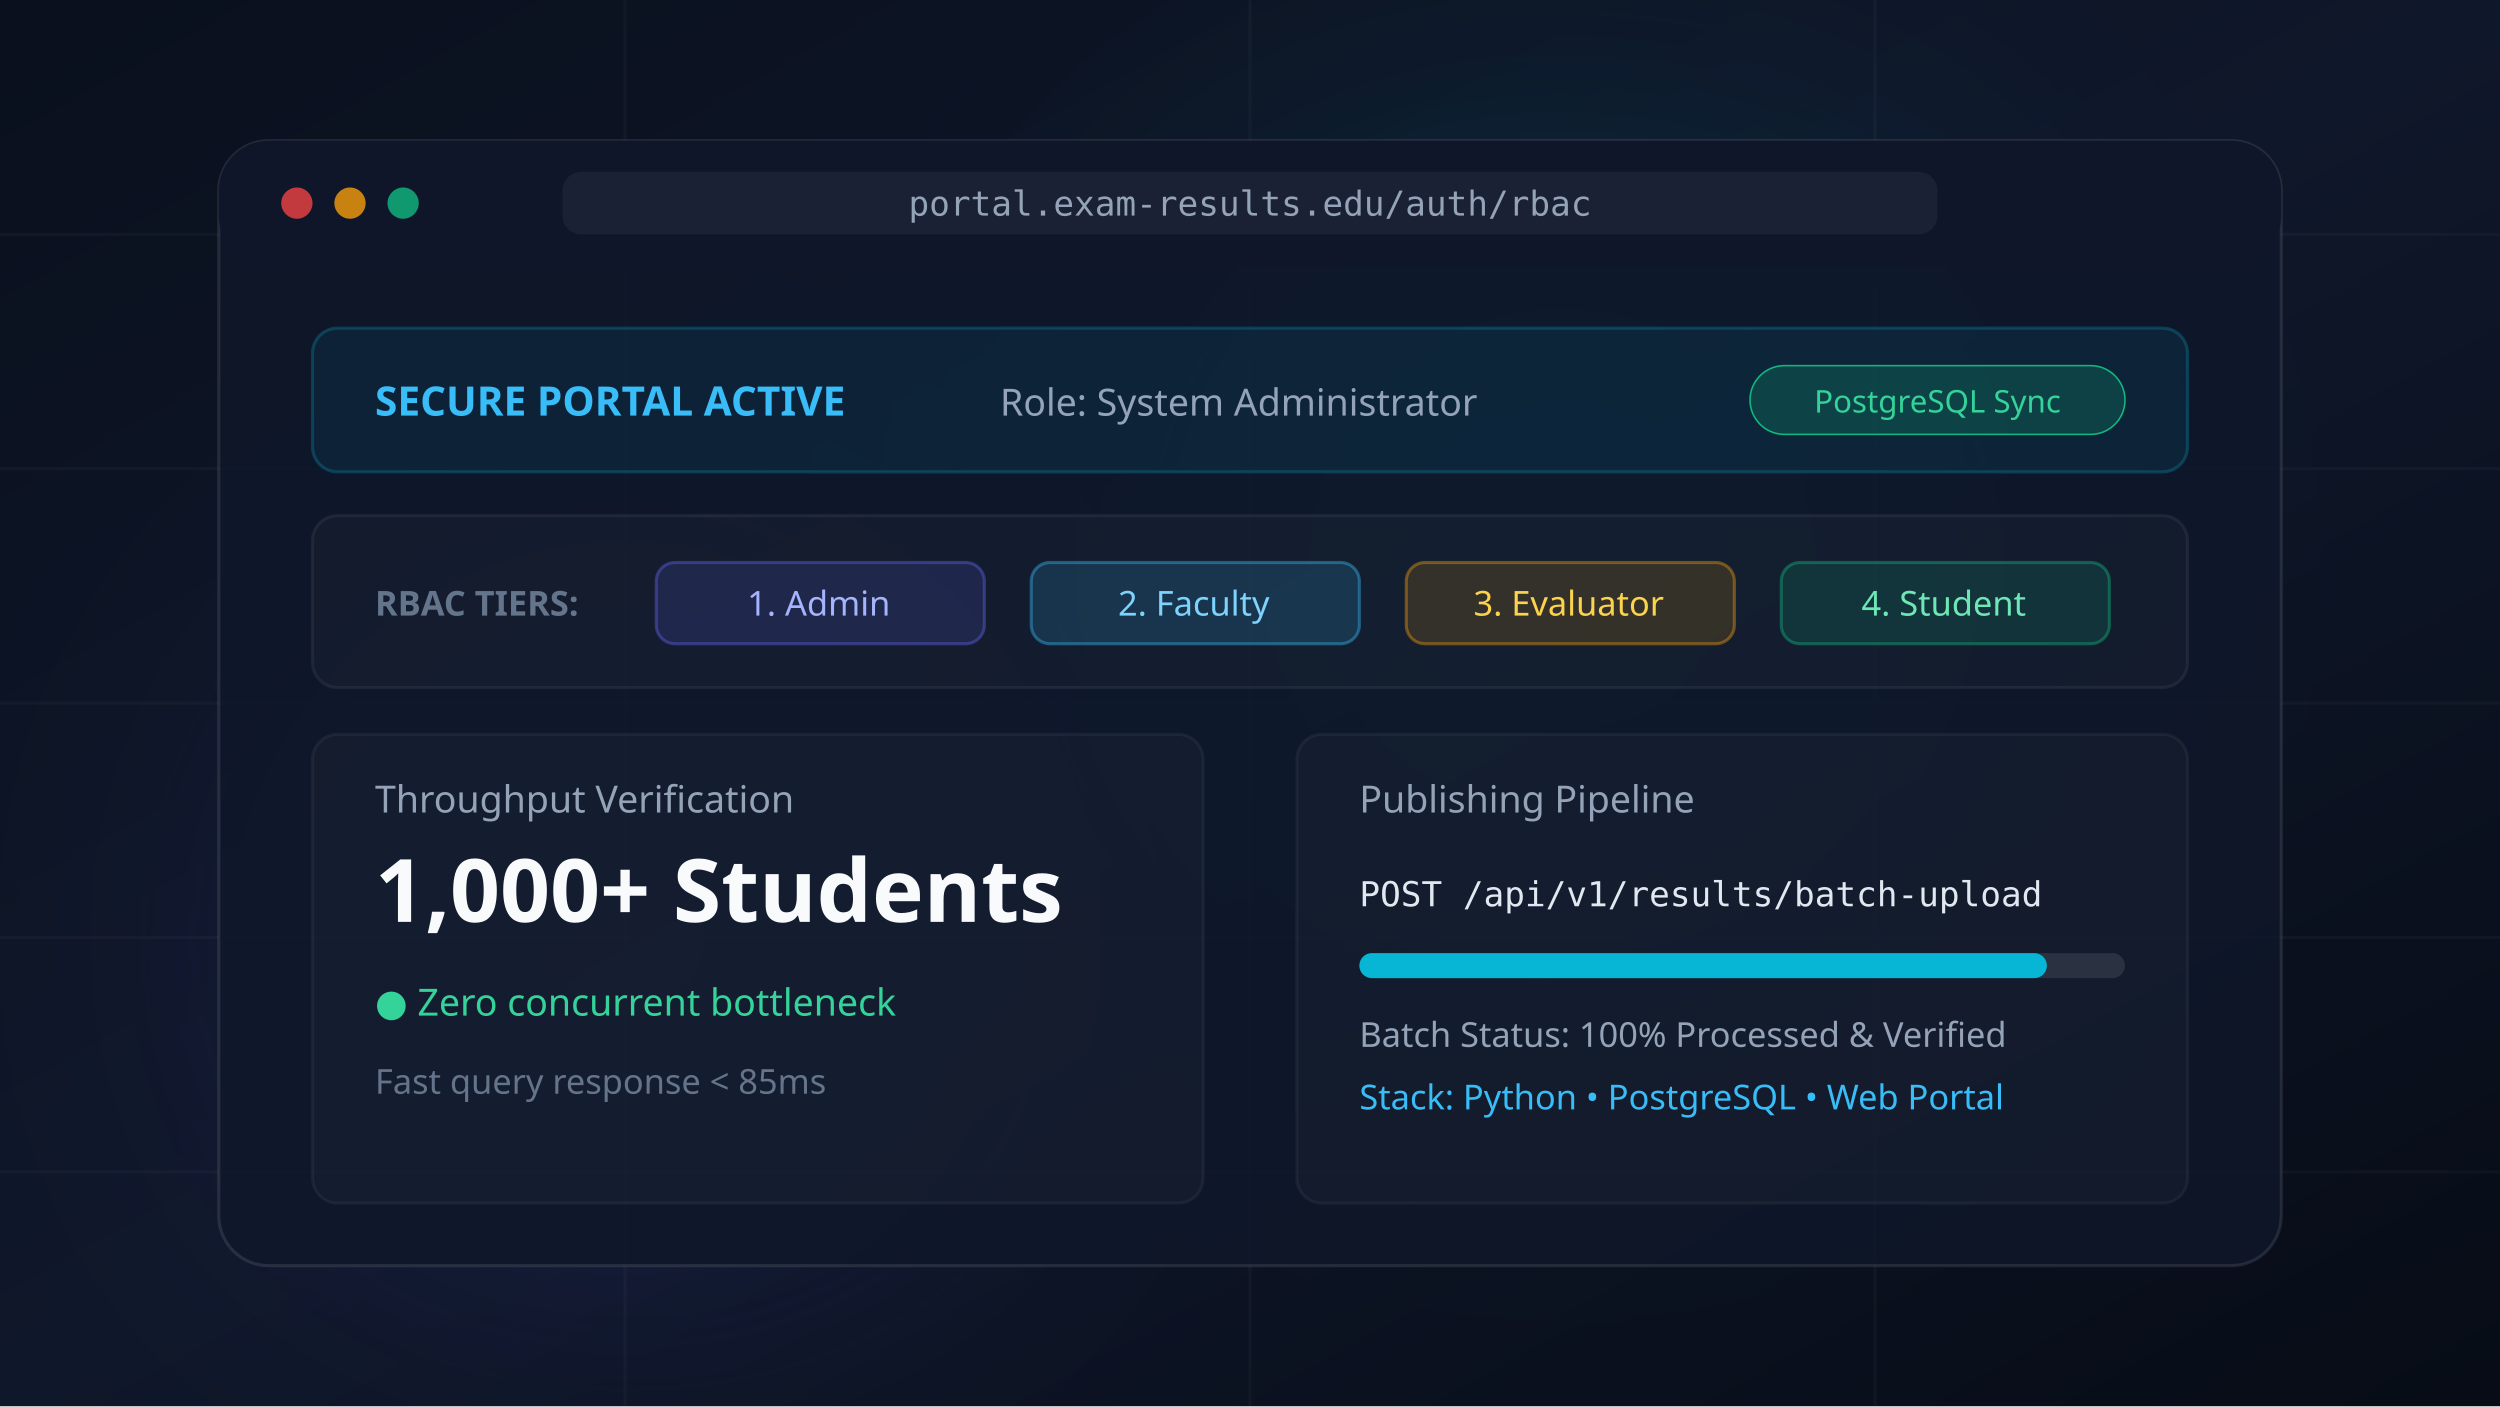
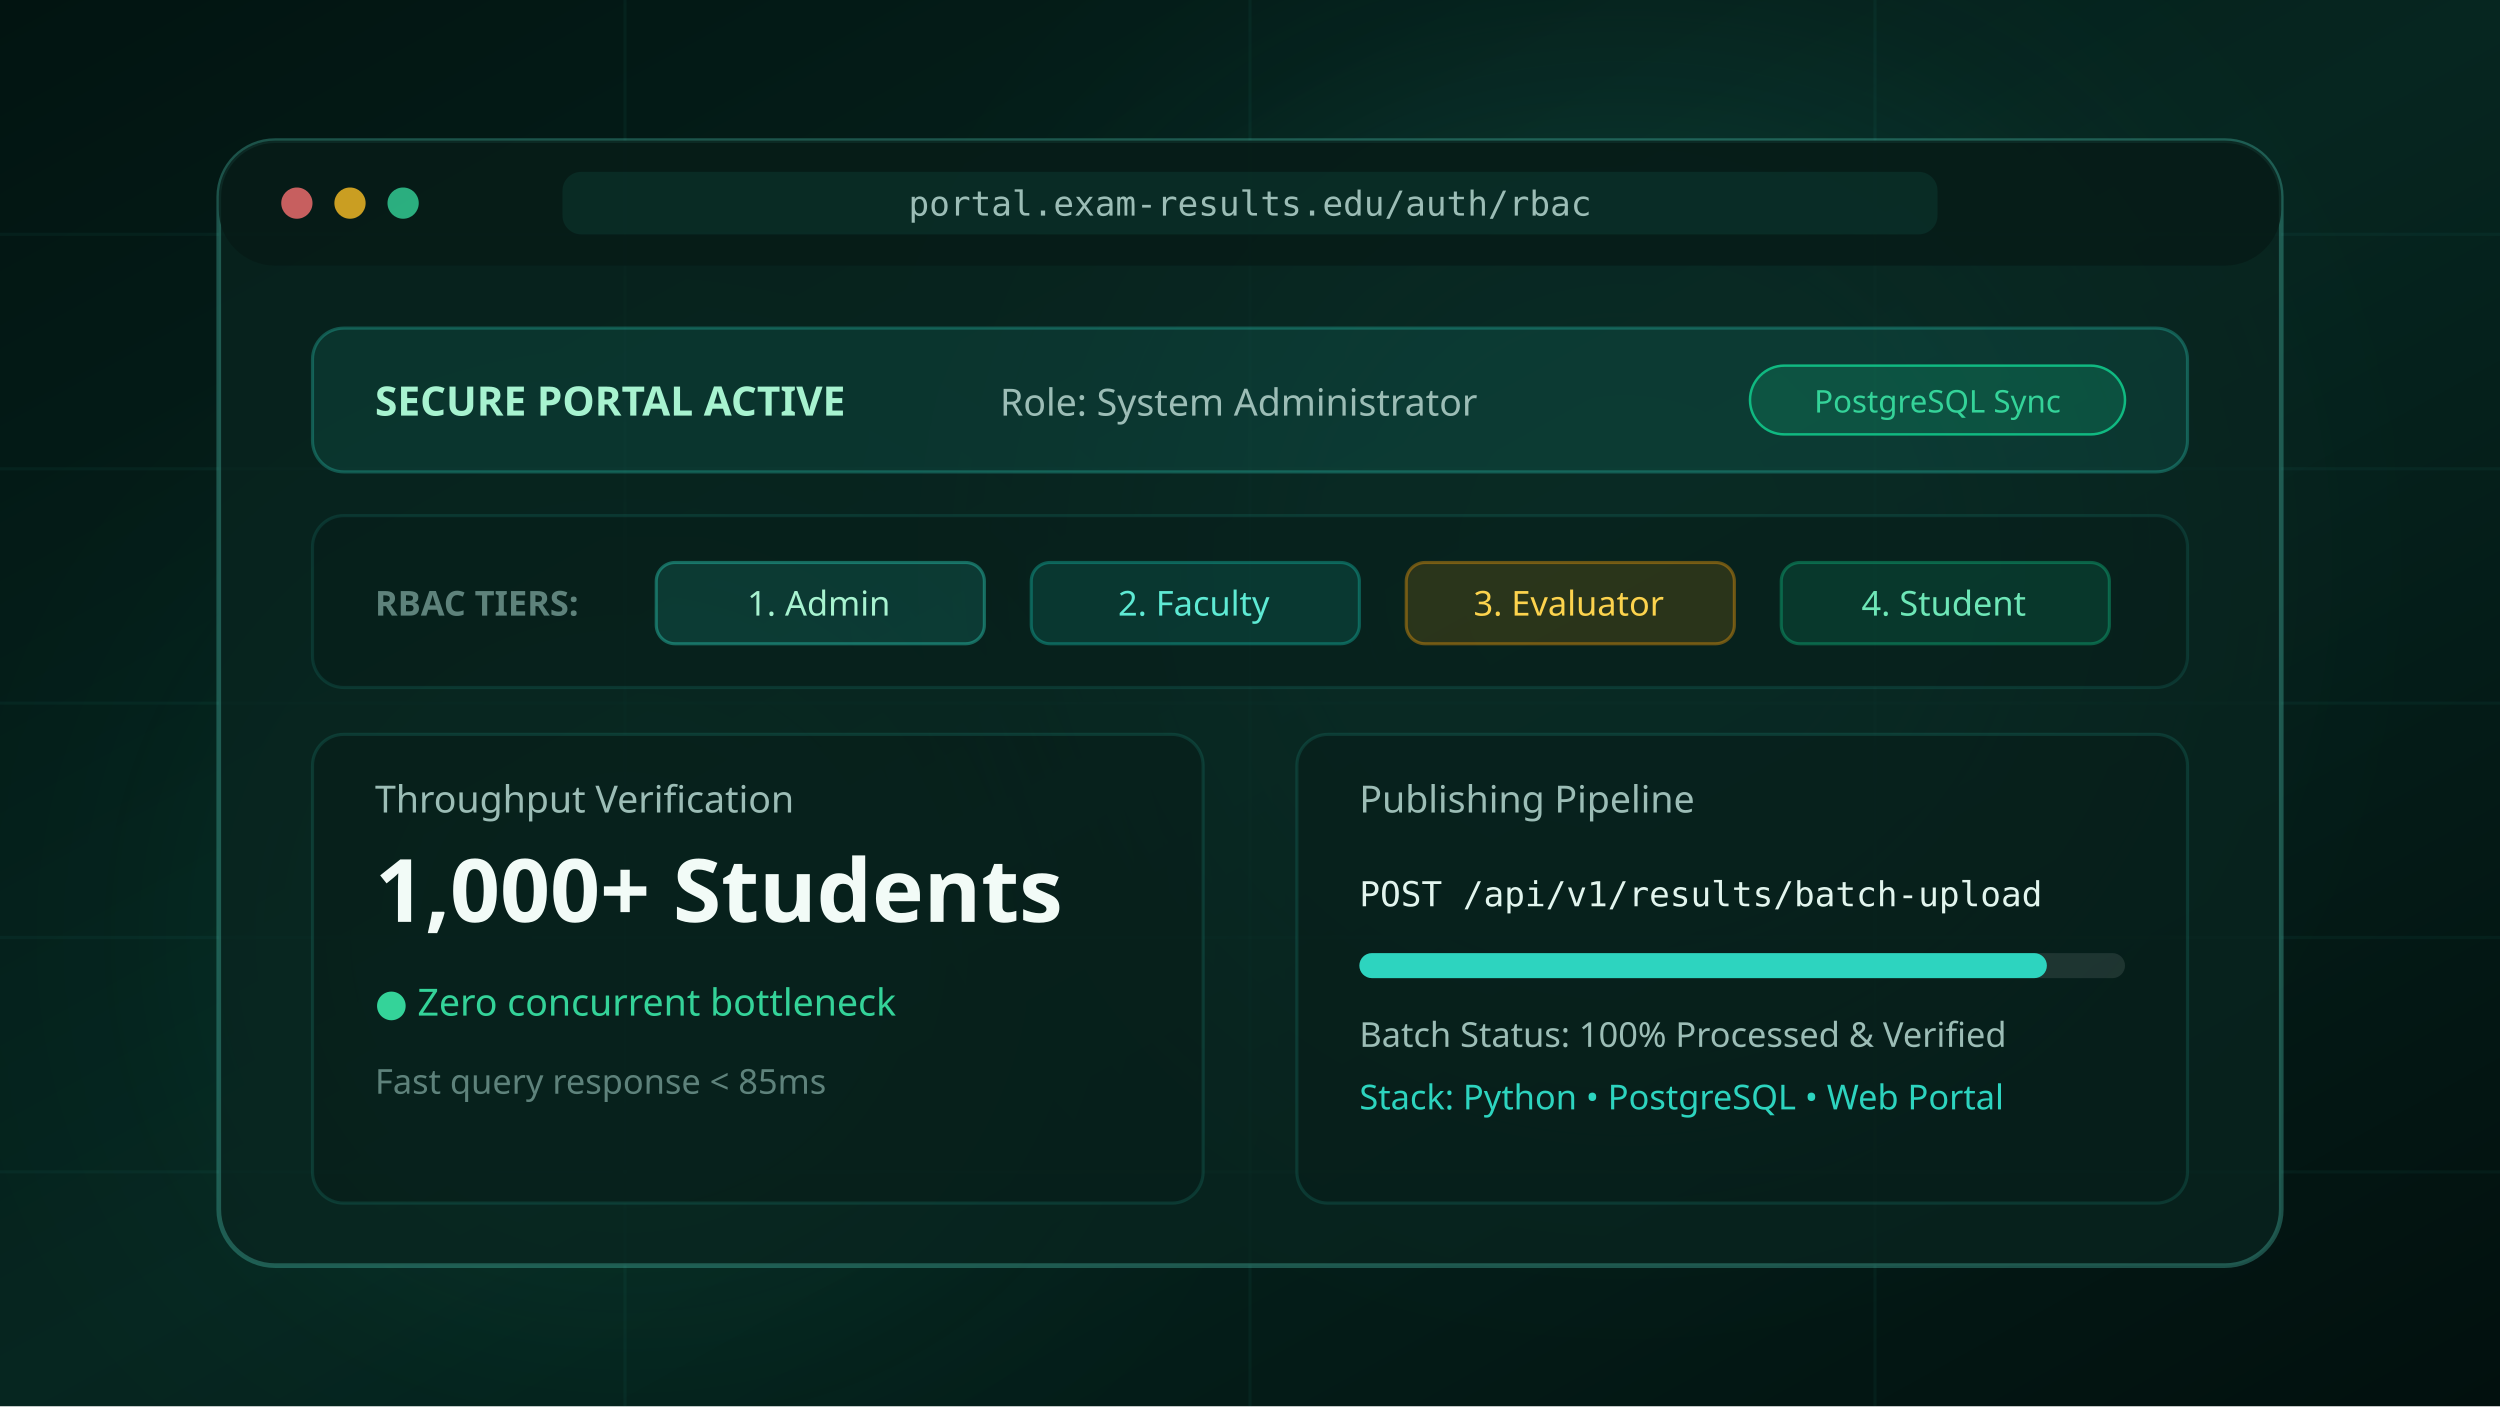
<svg xmlns="http://www.w3.org/2000/svg" viewBox="0 0 800 450" width="100%" height="100%">
  <defs>
    <linearGradient id="bg-grad-2" x1="0%" y1="0%" x2="100%" y2="100%">
-       <stop offset="0%" stop-color="#0a101d" />
-       <stop offset="50%" stop-color="#0f172a" />
-       <stop offset="100%" stop-color="#070c16" />
+       <stop offset="0%" stop-color="#021411" />
+       <stop offset="50%" stop-color="#062620" />
+       <stop offset="100%" stop-color="#02100e" />
    </linearGradient>
-     <linearGradient id="teal-cyan" x1="0%" y1="0%" x2="100%" y2="100%">
-       <stop offset="0%" stop-color="#06b6d4" />
-       <stop offset="100%" stop-color="#3b82f6" />
+     <linearGradient id="teal-mint" x1="0%" y1="0%" x2="100%" y2="100%">
+       <stop offset="0%" stop-color="#2dd4bf" />
+       <stop offset="100%" stop-color="#10b981" />
    </linearGradient>
  </defs>
  <rect width="800" height="450" fill="url(#bg-grad-2)" />
-   <g stroke="rgba(255, 255, 255, 0.03)" stroke-width="1">
+   <g stroke="rgba(45, 212, 191, 0.05)" stroke-width="1">
    <line x1="0" y1="75" x2="800" y2="75" />
    <line x1="0" y1="150" x2="800" y2="150" />
    <line x1="0" y1="225" x2="800" y2="225" />
    <line x1="0" y1="300" x2="800" y2="300" />
    <line x1="0" y1="375" x2="800" y2="375" />
    <line x1="200" y1="0" x2="200" y2="450" />
    <line x1="400" y1="0" x2="400" y2="450" />
    <line x1="600" y1="0" x2="600" y2="450" />
  </g>
-   <circle cx="500" cy="180" r="160" fill="#06b6d4" opacity="0.1" filter="blur(50px)" />
-   <circle cx="200" cy="300" r="130" fill="#6366f1" opacity="0.1" filter="blur(50px)" />
-   <rect x="70" y="45" width="660" height="360" rx="16" fill="rgba(15, 23, 42, 0.85)" stroke="rgba(255, 255, 255, 0.1)" stroke-width="1" />
-   <rect x="70" y="45" width="660" height="40" rx="16" fill="rgba(15, 23, 42, 0.95)" />
-   <circle cx="95" cy="65" r="5" fill="#ef4444" opacity="0.8" />
-   <circle cx="112" cy="65" r="5" fill="#f59e0b" opacity="0.8" />
-   <circle cx="129" cy="65" r="5" fill="#10b981" opacity="0.8" />
-   <rect x="180" y="55" width="440" height="20" rx="6" fill="rgba(255, 255, 255, 0.05)" />
-   <text x="400" y="69" fill="#94a3b8" font-family="monospace" font-size="11" text-anchor="middle">portal.exam-results.edu/auth/rbac</text>
-   <rect x="100" y="105" width="600" height="46" rx="8" fill="rgba(6, 182, 212, 0.08)" stroke="rgba(6, 182, 212, 0.25)" />
-   <text x="120" y="133" fill="#38bdf8" font-family="sans-serif" font-weight="600" font-size="13">SECURE PORTAL ACTIVE</text>
-   <text x="320" y="133" fill="#94a3b8" font-family="sans-serif" font-size="12">Role: System Administrator</text>
-   <rect x="560" y="117" width="120" height="22" rx="11" fill="rgba(16, 185, 129, 0.2)" stroke="#10b981" stroke-width="0.5" />
+   <circle cx="520" cy="180" r="160" fill="#2dd4bf" opacity="0.12" filter="blur(50px)" />
+   <circle cx="200" cy="300" r="130" fill="#10b981" opacity="0.1" filter="blur(50px)" />
+   <rect x="70" y="45" width="660" height="360" rx="18" fill="rgba(8, 36, 31, 0.75)" stroke="rgba(94, 234, 212, 0.28)" stroke-width="1.5" />
+   <rect x="70" y="45" width="660" height="40" rx="18" fill="rgba(6, 26, 22, 0.75)" />
+   <circle cx="95" cy="65" r="5" fill="#f87171" opacity="0.8" />
+   <circle cx="112" cy="65" r="5" fill="#fbbf24" opacity="0.8" />
+   <circle cx="129" cy="65" r="5" fill="#34d399" opacity="0.8" />
+   <rect x="180" y="55" width="440" height="20" rx="6" fill="rgba(45, 212, 191, 0.08)" />
+   <text x="400" y="69" fill="#9cbdb6" font-family="monospace" font-size="11" text-anchor="middle">portal.exam-results.edu/auth/rbac</text>
+   <rect x="100" y="105" width="600" height="46" rx="10" fill="rgba(45, 212, 191, 0.1)" stroke="rgba(45, 212, 191, 0.3)" />
+   <text x="120" y="133" fill="#a7f3d0" font-family="sans-serif" font-weight="600" font-size="13">SECURE PORTAL ACTIVE</text>
+   <text x="320" y="133" fill="#9cbdb6" font-family="sans-serif" font-size="12">Role: System Administrator</text>
+   <rect x="560" y="117" width="120" height="22" rx="11" fill="rgba(16, 185, 129, 0.2)" stroke="#10b981" stroke-width="0.8" />
  <text x="620" y="132" fill="#34d399" font-family="sans-serif" font-size="10" text-anchor="middle">PostgreSQL Sync</text>
-   <rect x="100" y="165" width="600" height="55" rx="8" fill="rgba(255, 255, 255, 0.02)" stroke="rgba(255, 255, 255, 0.06)" />
-   <text x="120" y="197" fill="#64748b" font-family="sans-serif" font-size="11" font-weight="600">RBAC TIERS:</text>
-   <rect x="210" y="180" width="105" height="26" rx="6" fill="rgba(99, 102, 241, 0.15)" stroke="rgba(99, 102, 241, 0.4)" />
-   <text x="262" y="197" fill="#a5b4fc" font-family="sans-serif" font-size="11" text-anchor="middle">1. Admin</text>
-   <rect x="330" y="180" width="105" height="26" rx="6" fill="rgba(56, 189, 248, 0.15)" stroke="rgba(56, 189, 248, 0.4)" />
-   <text x="382" y="197" fill="#7dd3fc" font-family="sans-serif" font-size="11" text-anchor="middle">2. Faculty</text>
+   <rect x="100" y="165" width="600" height="55" rx="10" fill="rgba(6, 28, 24, 0.5)" stroke="rgba(45, 212, 191, 0.12)" />
+   <text x="120" y="197" fill="#5e827b" font-family="sans-serif" font-size="11" font-weight="600">RBAC TIERS:</text>
+   <rect x="210" y="180" width="105" height="26" rx="6" fill="rgba(45, 212, 191, 0.15)" stroke="rgba(45, 212, 191, 0.4)" />
+   <text x="262" y="197" fill="#a7f3d0" font-family="sans-serif" font-size="11" text-anchor="middle">1. Admin</text>
+   <rect x="330" y="180" width="105" height="26" rx="6" fill="rgba(20, 184, 166, 0.15)" stroke="rgba(20, 184, 166, 0.4)" />
+   <text x="382" y="197" fill="#5eead4" font-family="sans-serif" font-size="11" text-anchor="middle">2. Faculty</text>
  <rect x="450" y="180" width="105" height="26" rx="6" fill="rgba(245, 158, 11, 0.15)" stroke="rgba(245, 158, 11, 0.4)" />
  <text x="502" y="197" fill="#fcd34d" font-family="sans-serif" font-size="11" text-anchor="middle">3. Evaluator</text>
  <rect x="570" y="180" width="105" height="26" rx="6" fill="rgba(16, 185, 129, 0.15)" stroke="rgba(16, 185, 129, 0.4)" />
  <text x="622" y="197" fill="#6ee7b7" font-family="sans-serif" font-size="11" text-anchor="middle">4. Student</text>
-   <rect x="100" y="235" width="285" height="150" rx="8" fill="rgba(255, 255, 255, 0.02)" stroke="rgba(255, 255, 255, 0.05)" />
-   <text x="120" y="260" fill="#94a3b8" font-family="sans-serif" font-size="12">Throughput Verification</text>
-   <text x="120" y="295" fill="#f8fafc" font-family="sans-serif" font-size="28" font-weight="bold">1,000+ Students</text>
+   <rect x="100" y="235" width="285" height="150" rx="10" fill="rgba(6, 28, 24, 0.55)" stroke="rgba(45, 212, 191, 0.14)" />
+   <text x="120" y="260" fill="#9cbdb6" font-family="sans-serif" font-size="12">Throughput Verification</text>
+   <text x="120" y="295" fill="#f2fbf7" font-family="sans-serif" font-size="28" font-weight="bold">1,000+ Students</text>
  <text x="120" y="325" fill="#34d399" font-family="sans-serif" font-size="12">● Zero concurrent bottleneck</text>
-   <text x="120" y="350" fill="#64748b" font-family="sans-serif" font-size="11">Fast query response &lt; 85ms</text>
-   <rect x="415" y="235" width="285" height="150" rx="8" fill="rgba(255, 255, 255, 0.02)" stroke="rgba(255, 255, 255, 0.05)" />
-   <text x="435" y="260" fill="#94a3b8" font-family="sans-serif" font-size="12">Publishing Pipeline</text>
-   <text x="435" y="290" fill="#e2e8f0" font-family="monospace" font-size="11">POST /api/v1/results/batch-upload</text>
+   <text x="120" y="350" fill="#5e827b" font-family="sans-serif" font-size="11">Fast query response &lt; 85ms</text>
+   <rect x="415" y="235" width="285" height="150" rx="10" fill="rgba(6, 28, 24, 0.55)" stroke="rgba(45, 212, 191, 0.14)" />
+   <text x="435" y="260" fill="#9cbdb6" font-family="sans-serif" font-size="12">Publishing Pipeline</text>
+   <text x="435" y="290" fill="#e2f5ee" font-family="monospace" font-size="11">POST /api/v1/results/batch-upload</text>
  <rect x="435" y="305" width="245" height="8" rx="4" fill="rgba(255, 255, 255, 0.1)" />
-   <rect x="435" y="305" width="220" height="8" rx="4" fill="#06b6d4" />
-   <text x="435" y="335" fill="#94a3b8" font-family="sans-serif" font-size="11">Batch Status: 100% Processed &amp; Verified</text>
-   <text x="435" y="355" fill="#38bdf8" font-family="sans-serif" font-size="11">Stack: Python • PostgreSQL • Web Portal</text>
+   <rect x="435" y="305" width="220" height="8" rx="4" fill="#2dd4bf" />
+   <text x="435" y="335" fill="#9cbdb6" font-family="sans-serif" font-size="11">Batch Status: 100% Processed &amp; Verified</text>
+   <text x="435" y="355" fill="#2dd4bf" font-family="sans-serif" font-size="11">Stack: Python • PostgreSQL • Web Portal</text>
</svg>
